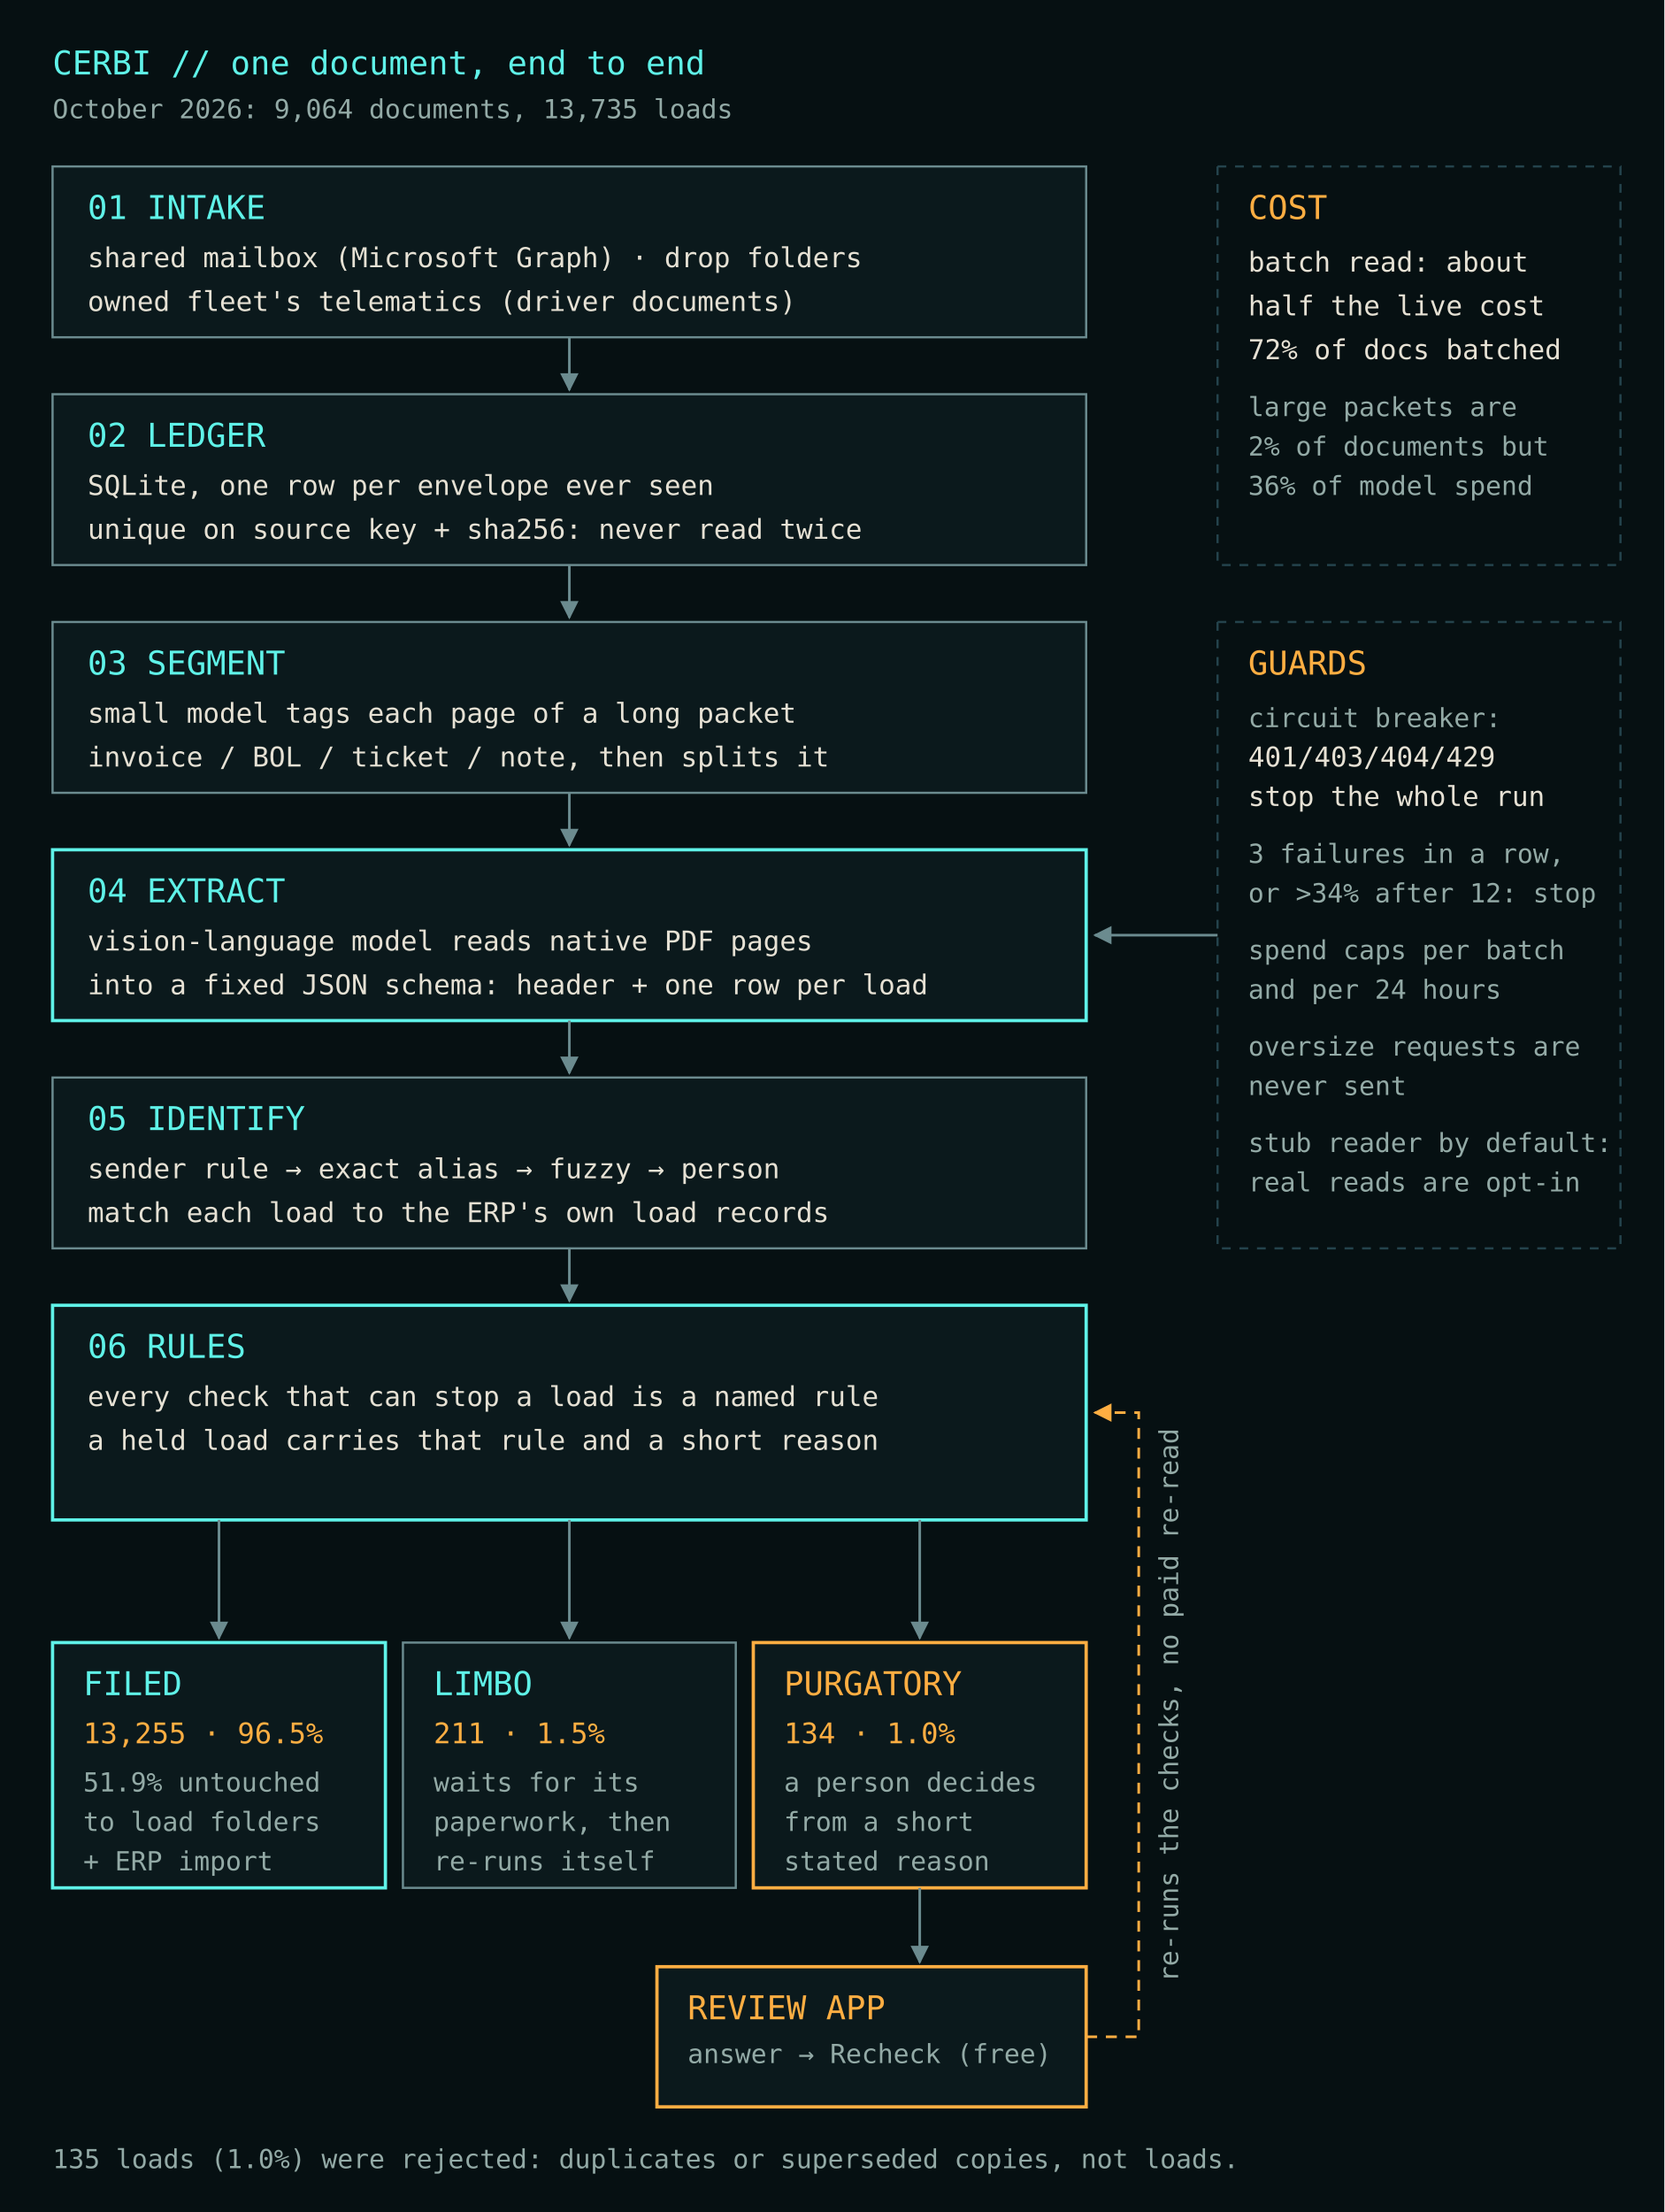
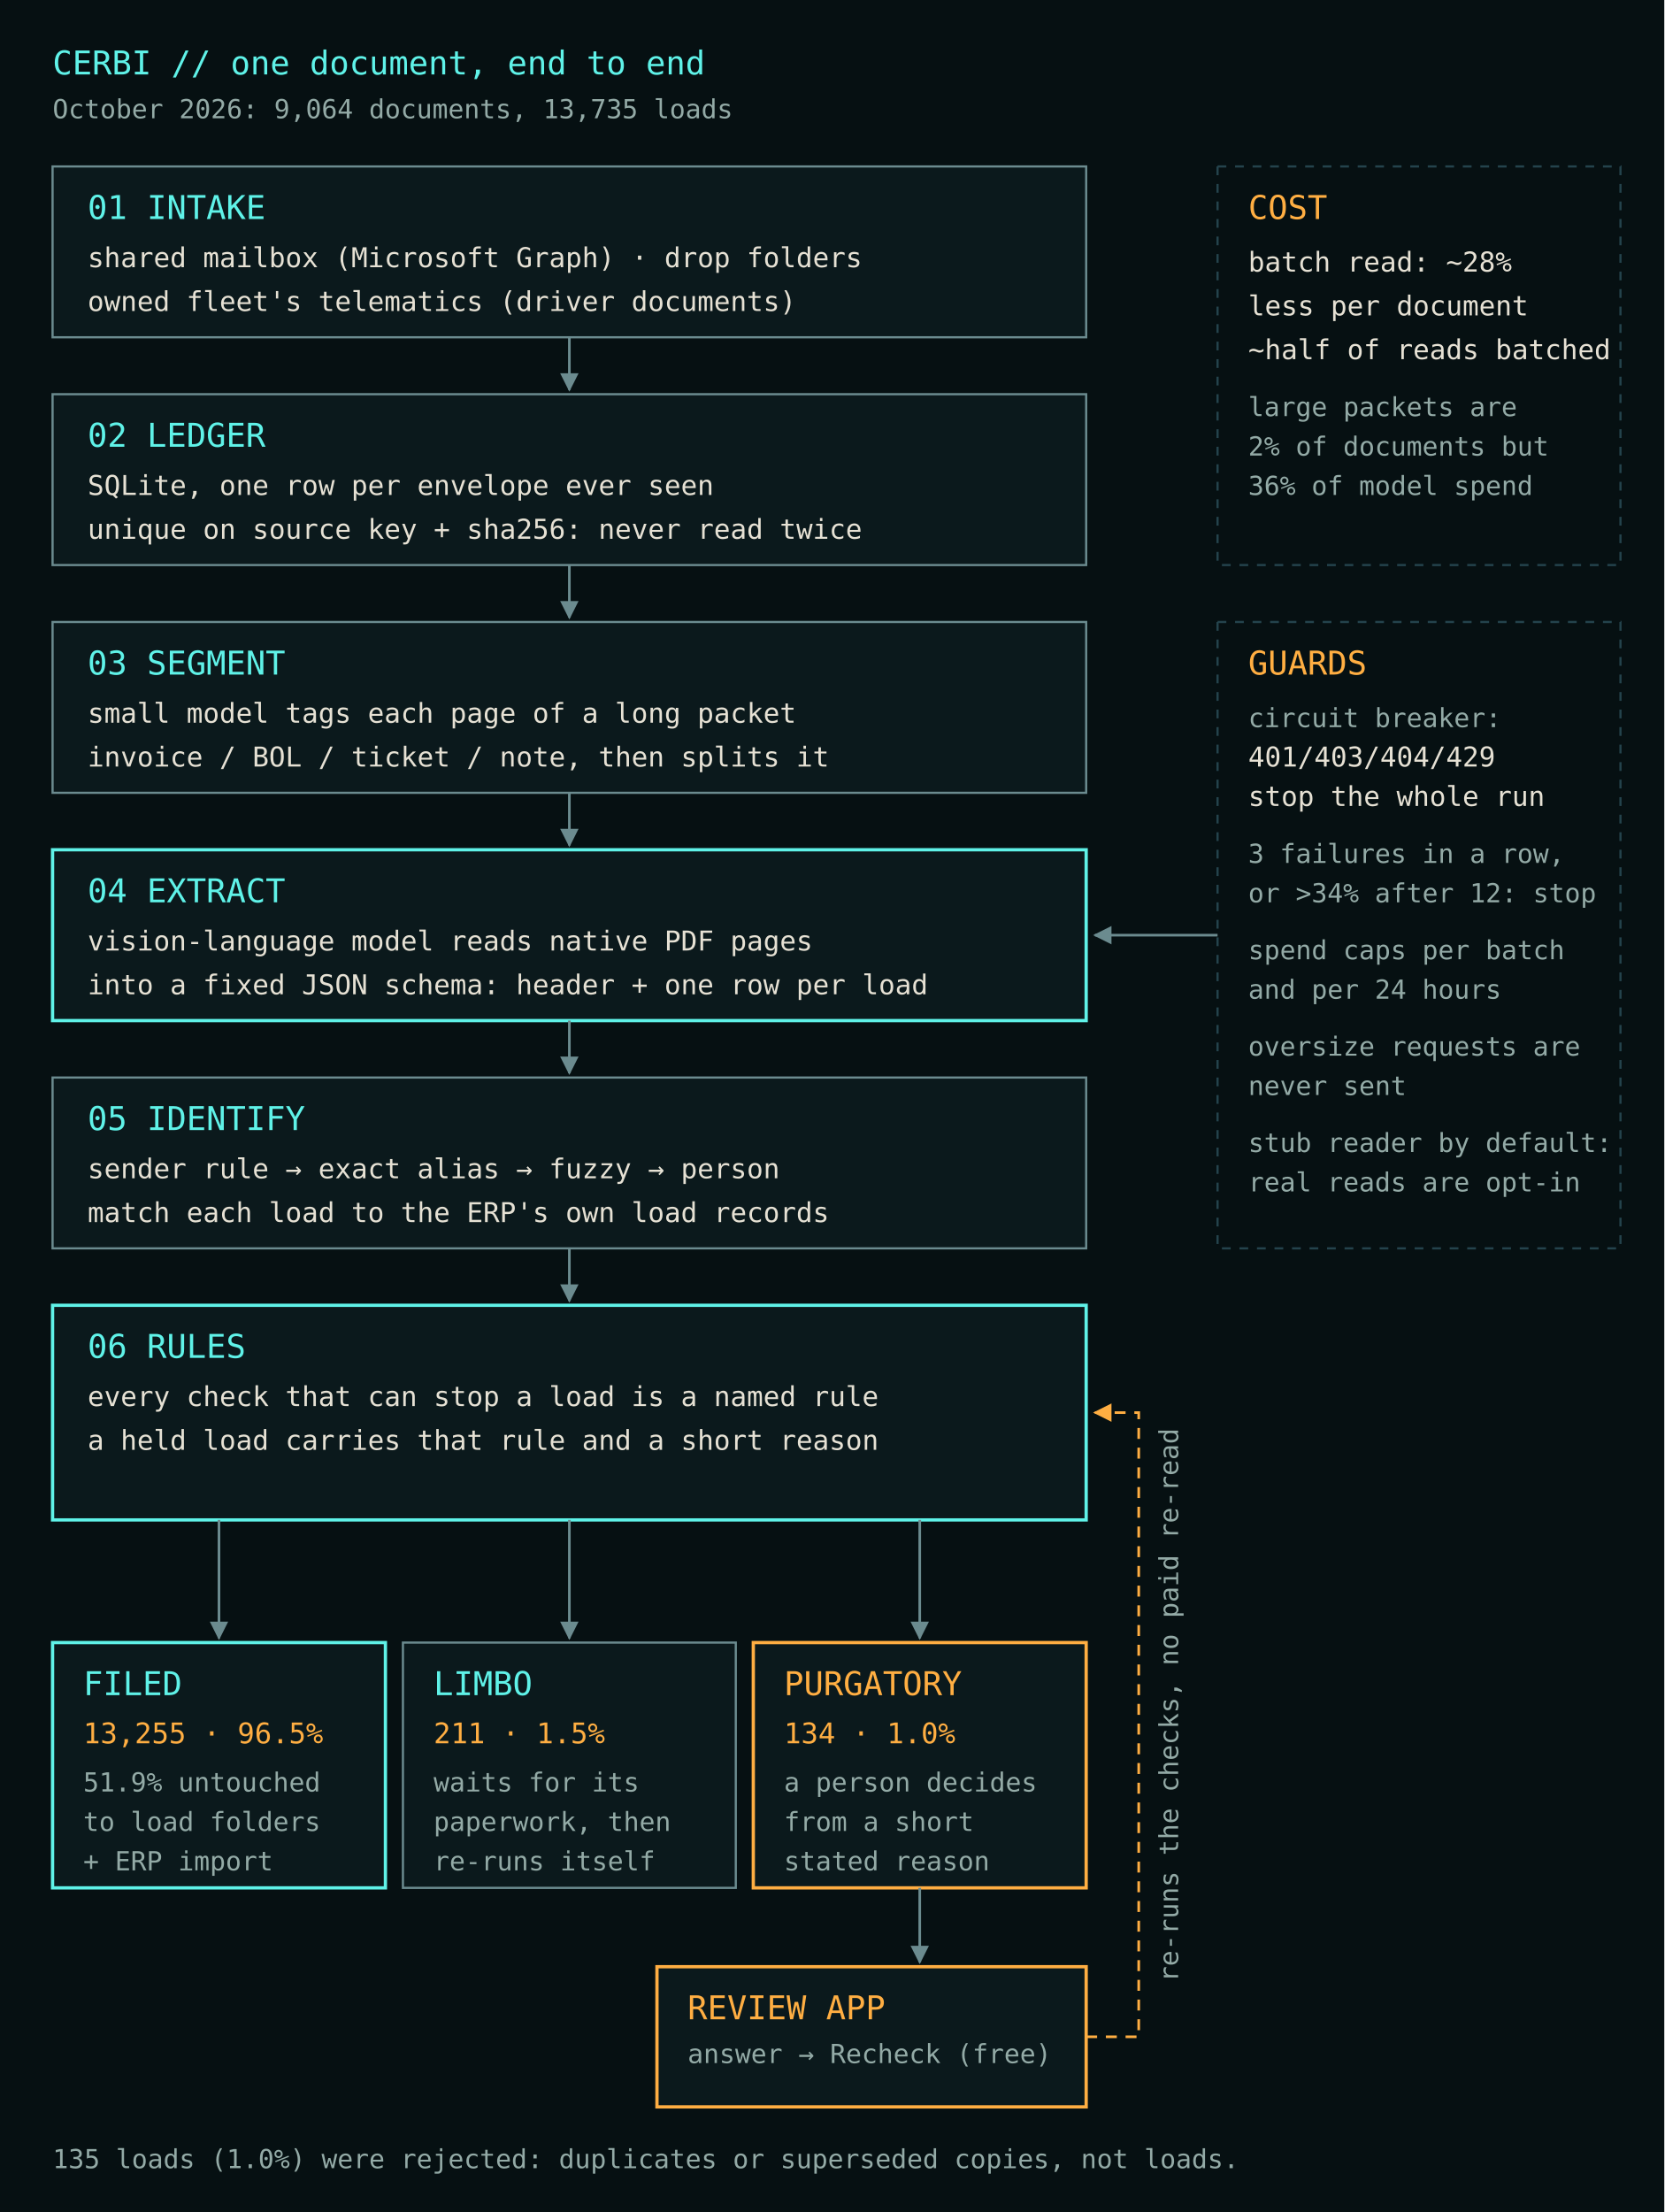
<svg xmlns="http://www.w3.org/2000/svg" viewBox="0 0 760 1010" width="760" height="1010" role="img" aria-labelledby="t d" font-family="'IBM Plex Mono', 'Plex Mono', ui-monospace, Menlo, Consolas, monospace">
  <defs>
    <marker id="a" viewBox="0 0 10 10" refX="9" refY="5" markerWidth="7" markerHeight="7" orient="auto-start-reverse">
      <path d="M0 0 L10 5 L0 10 z" fill="#6b8b8f" />
    </marker>
    <marker id="ac" viewBox="0 0 10 10" refX="9" refY="5" markerWidth="7" markerHeight="7" orient="auto-start-reverse">
      <path d="M0 0 L10 5 L0 10 z" fill="#ffae42" />
    </marker>
  </defs>
  <style>
    .bg { fill: #061012; }
    .box { fill: #0b191c; stroke: #6b8b8f; stroke-width: 1; }
    .key { fill: #0b191c; stroke: #5ff2e8; stroke-width: 1.5; }
    .warn { fill: #0b191c; stroke: #ffae42; stroke-width: 1.5; }
    .rail { fill: none; stroke: #24434c; stroke-width: 1; stroke-dasharray: 4 4; }
    .h { fill: #5ff2e8; font-size: 15px; }
    .ha { fill: #ffae42; font-size: 15px; }
    .t { fill: #e6e1d4; font-size: 12.5px; }
    .s { fill: #93aaa6; font-size: 12px; }
    .n { fill: #ffae42; font-size: 13px; }
    .ln { stroke: #6b8b8f; stroke-width: 1.2; fill: none; }
    .lb { stroke: #ffae42; stroke-width: 1.2; fill: none; stroke-dasharray: 5 4; }
  </style>
  <rect class="bg" width="760" height="1010" />
  <text class="h" x="24" y="34">CERBI // one document, end to end</text>
  <text class="s" x="24" y="54">October 2026: 9,064 documents, 13,735 loads</text>
  <rect class="box" x="24" y="76" width="472" height="78" />
  <text class="h" x="40" y="100">01 INTAKE</text>
  <text class="t" x="40" y="122">shared mailbox (Microsoft Graph) · drop folders</text>
  <text class="t" x="40" y="142">owned fleet's telematics (driver documents)</text>
  <path class="ln" d="M260 154 V178" marker-end="url(#a)" />
  <rect class="box" x="24" y="180" width="472" height="78" />
  <text class="h" x="40" y="204">02 LEDGER</text>
  <text class="t" x="40" y="226">SQLite, one row per envelope ever seen</text>
  <text class="t" x="40" y="246">unique on source key + sha256: never read twice</text>
  <path class="ln" d="M260 258 V282" marker-end="url(#a)" />
  <rect class="box" x="24" y="284" width="472" height="78" />
  <text class="h" x="40" y="308">03 SEGMENT</text>
  <text class="t" x="40" y="330">small model tags each page of a long packet</text>
  <text class="t" x="40" y="350">invoice / BOL / ticket / note, then splits it</text>
  <path class="ln" d="M260 362 V386" marker-end="url(#a)" />
  <rect class="key" x="24" y="388" width="472" height="78" />
  <text class="h" x="40" y="412">04 EXTRACT</text>
  <text class="t" x="40" y="434">vision-language model reads native PDF pages</text>
  <text class="t" x="40" y="454">into a fixed JSON schema: header + one row per load</text>
  <path class="ln" d="M260 466 V490" marker-end="url(#a)" />
  <rect class="box" x="24" y="492" width="472" height="78" />
  <text class="h" x="40" y="516">05 IDENTIFY</text>
  <text class="t" x="40" y="538">sender rule → exact alias → fuzzy → person</text>
  <text class="t" x="40" y="558">match each load to the ERP's own load records</text>
  <path class="ln" d="M260 570 V594" marker-end="url(#a)" />
  <rect class="key" x="24" y="596" width="472" height="98" />
  <text class="h" x="40" y="620">06 RULES</text>
  <text class="t" x="40" y="642">every check that can stop a load is a named rule</text>
  <text class="t" x="40" y="662">a held load carries that rule and a short reason</text>
  <path class="ln" d="M100 694 V748" marker-end="url(#a)" />
  <path class="ln" d="M260 694 V748" marker-end="url(#a)" />
  <path class="ln" d="M420 694 V748" marker-end="url(#a)" />
  <rect class="key" x="24" y="750" width="152" height="112" />
  <text class="h" x="38" y="774">FILED</text>
  <text class="n" x="38" y="796">13,255 · 96.5%</text>
  <text class="s" x="38" y="818">51.9% untouched</text>
  <text class="s" x="38" y="836">to load folders</text>
  <text class="s" x="38" y="854">+ ERP import</text>
  <rect class="box" x="184" y="750" width="152" height="112" />
  <text class="h" x="198" y="774">LIMBO</text>
  <text class="n" x="198" y="796">211 · 1.5%</text>
  <text class="s" x="198" y="818">waits for its</text>
  <text class="s" x="198" y="836">paperwork, then</text>
  <text class="s" x="198" y="854">re-runs itself</text>
  <rect class="warn" x="344" y="750" width="152" height="112" />
  <text class="ha" x="358" y="774">PURGATORY</text>
  <text class="n" x="358" y="796">134 · 1.0%</text>
  <text class="s" x="358" y="818">a person decides</text>
  <text class="s" x="358" y="836">from a short</text>
  <text class="s" x="358" y="854">stated reason</text>
  <path class="ln" d="M420 862 V896" marker-end="url(#a)" />
  <rect class="warn" x="300" y="898" width="196" height="64" />
  <text class="ha" x="314" y="922">REVIEW APP</text>
  <text class="s" x="314" y="942">answer → Recheck (free)</text>
  <path class="lb" d="M496 930 H520 V645 H500" marker-end="url(#ac)" />
  <text class="s" x="538" y="905" transform="rotate(-90 538 905)">re-runs the checks, no paid re-read</text>
  <rect class="rail" x="556" y="284" width="184" height="286" />
  <text class="ha" x="570" y="308">GUARDS</text>
  <text class="s" x="570" y="332">circuit breaker:</text>
  <text class="t" x="570" y="350">401/403/404/429</text>
  <text class="t" x="570" y="368">stop the whole run</text>
  <text class="s" x="570" y="394">3 failures in a row,</text>
  <text class="s" x="570" y="412">or &gt;34% after 12: stop</text>
  <text class="s" x="570" y="438">spend caps per batch</text>
  <text class="s" x="570" y="456">and per 24 hours</text>
  <text class="s" x="570" y="482">oversize requests are</text>
  <text class="s" x="570" y="500">never sent</text>
  <text class="s" x="570" y="526">stub reader by default:</text>
  <text class="s" x="570" y="544">real reads are opt-in</text>
  <path class="ln" d="M556 427 H500" marker-end="url(#a)" />
  <rect class="rail" x="556" y="76" width="184" height="182" />
  <text class="ha" x="570" y="100">COST</text>
-   <text class="t" x="570" y="124">batch read: about</text>
-   <text class="t" x="570" y="144">half the live cost</text>
-   <text class="t" x="570" y="164">72% of docs batched</text>
+   <text class="t" x="570" y="124">batch read: ~28%</text>
+   <text class="t" x="570" y="144">less per document</text>
+   <text class="t" x="570" y="164">~half of reads batched</text>
  <text class="s" x="570" y="190">large packets are</text>
  <text class="s" x="570" y="208">2% of documents but</text>
  <text class="s" x="570" y="226">36% of model spend</text>
  <text class="s" x="24" y="990">135 loads (1.0%) were rejected: duplicates or superseded copies, not loads.</text>
</svg>
